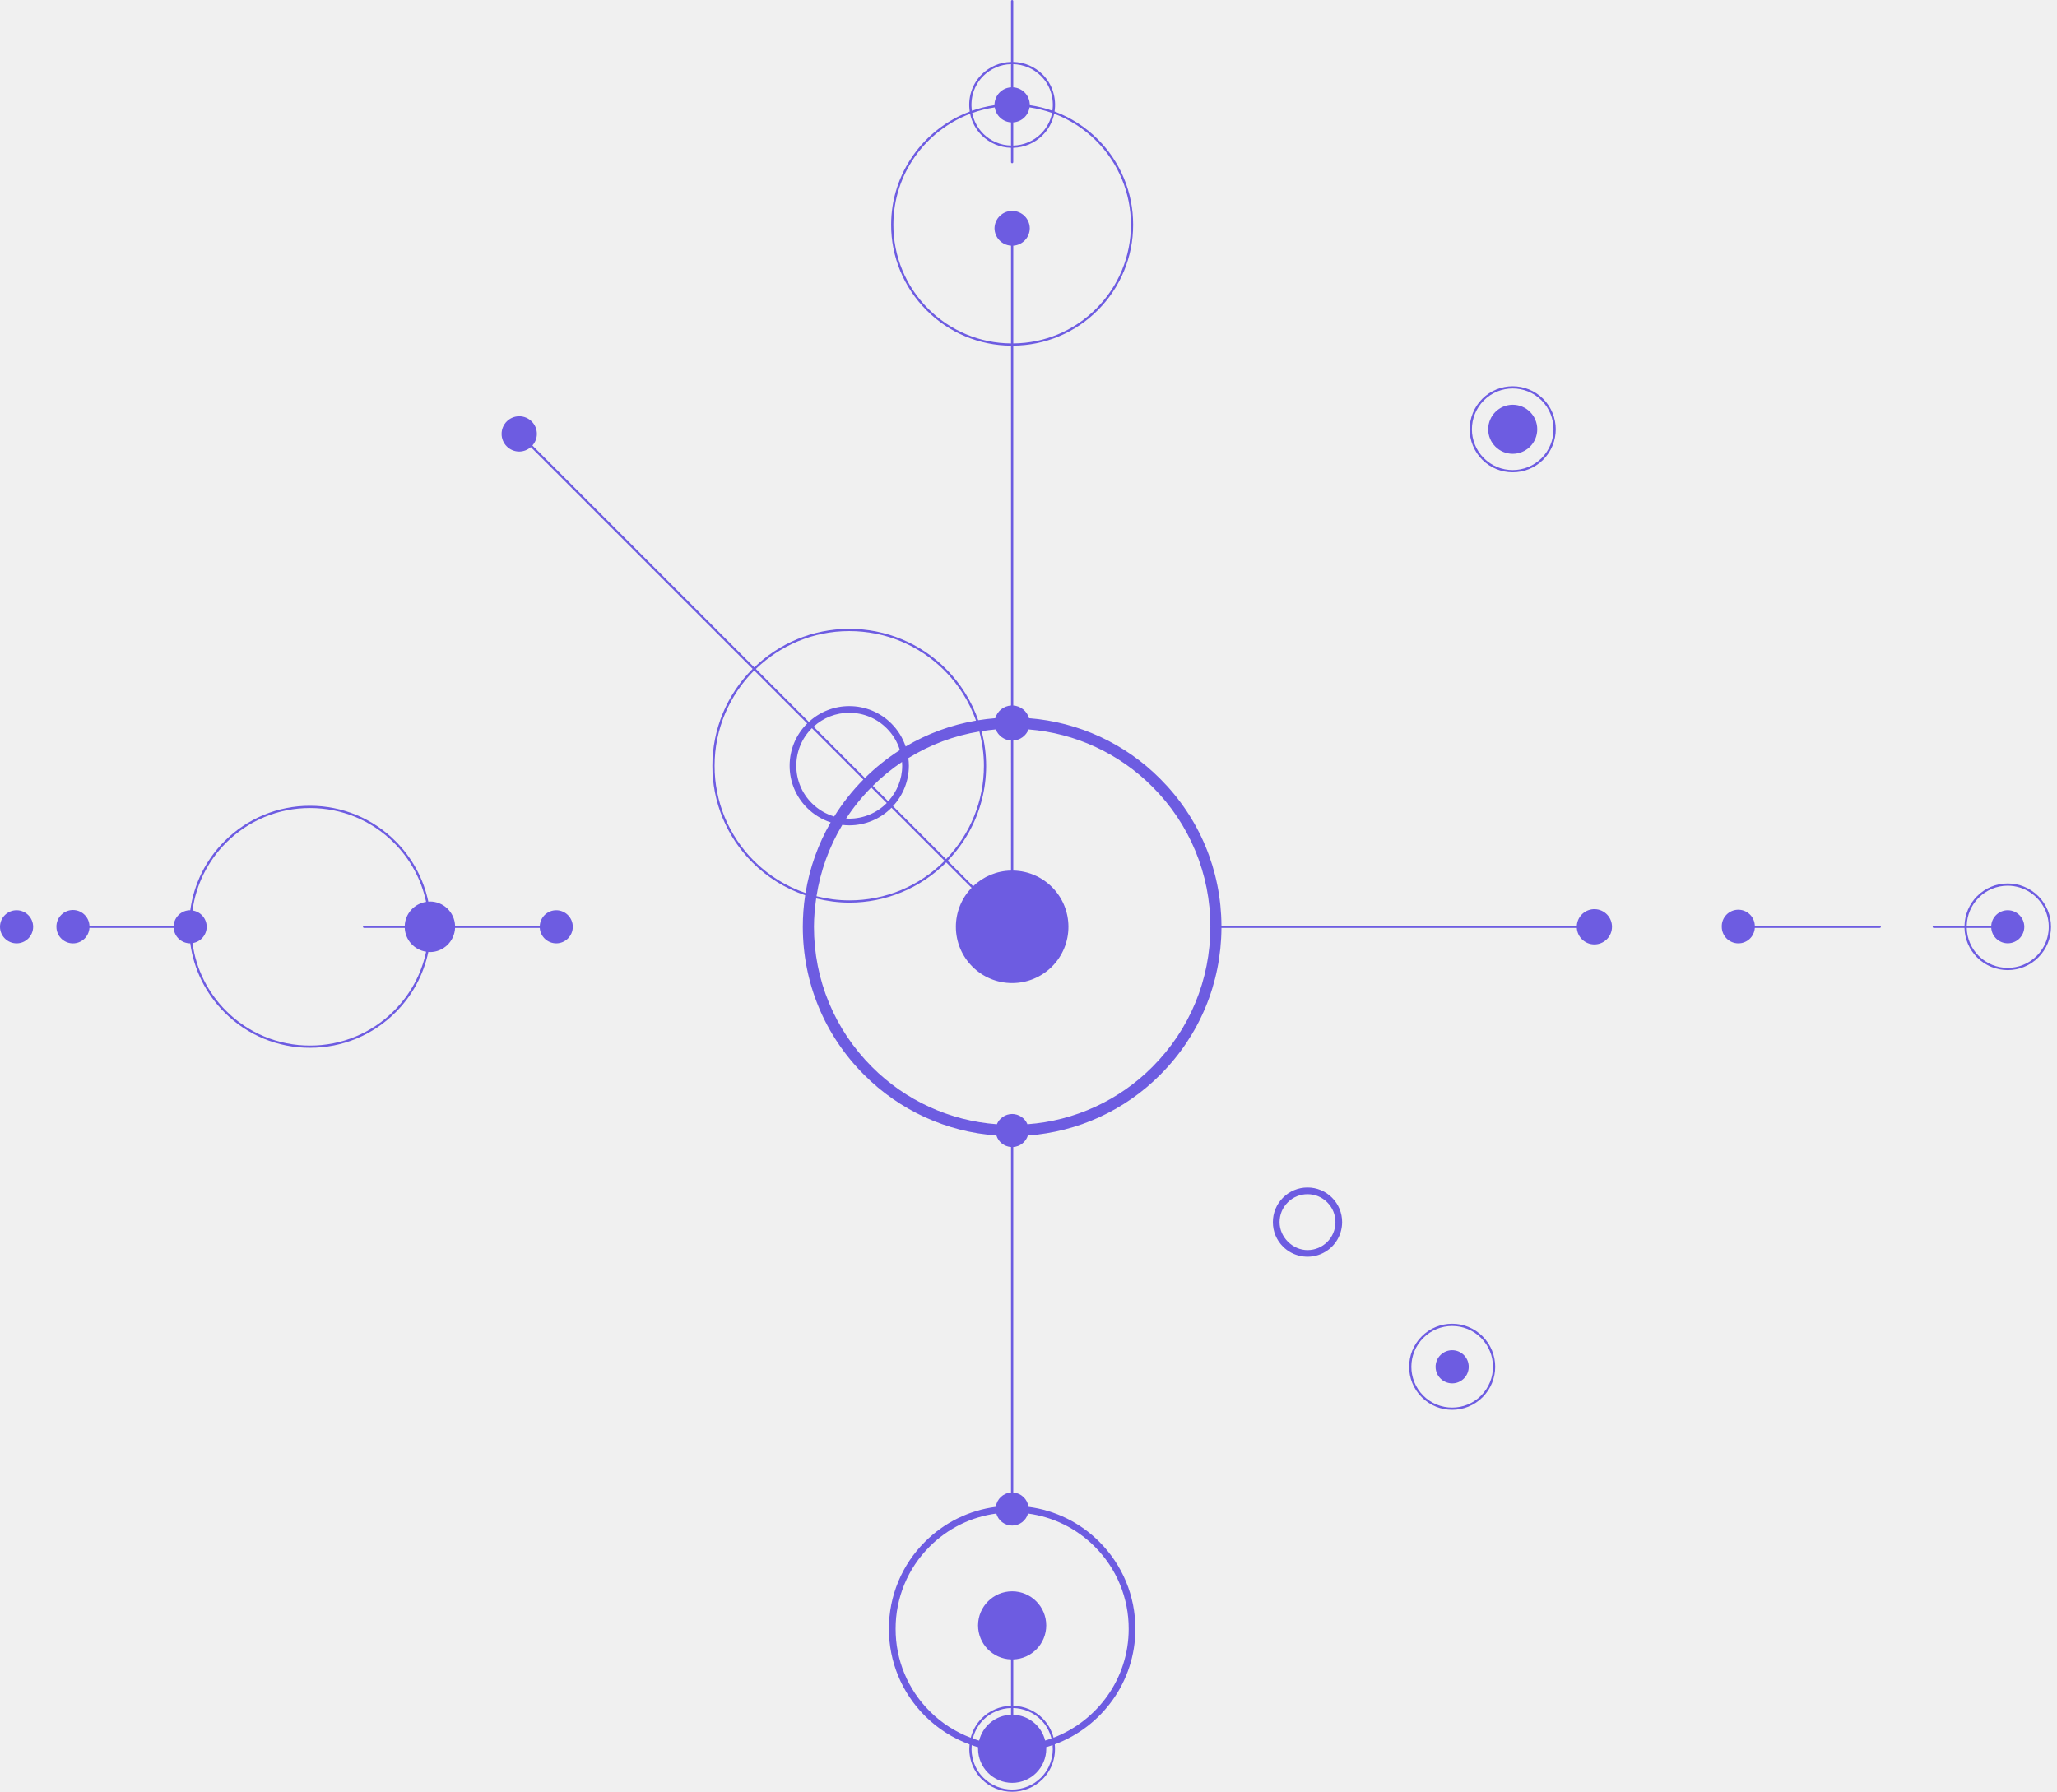
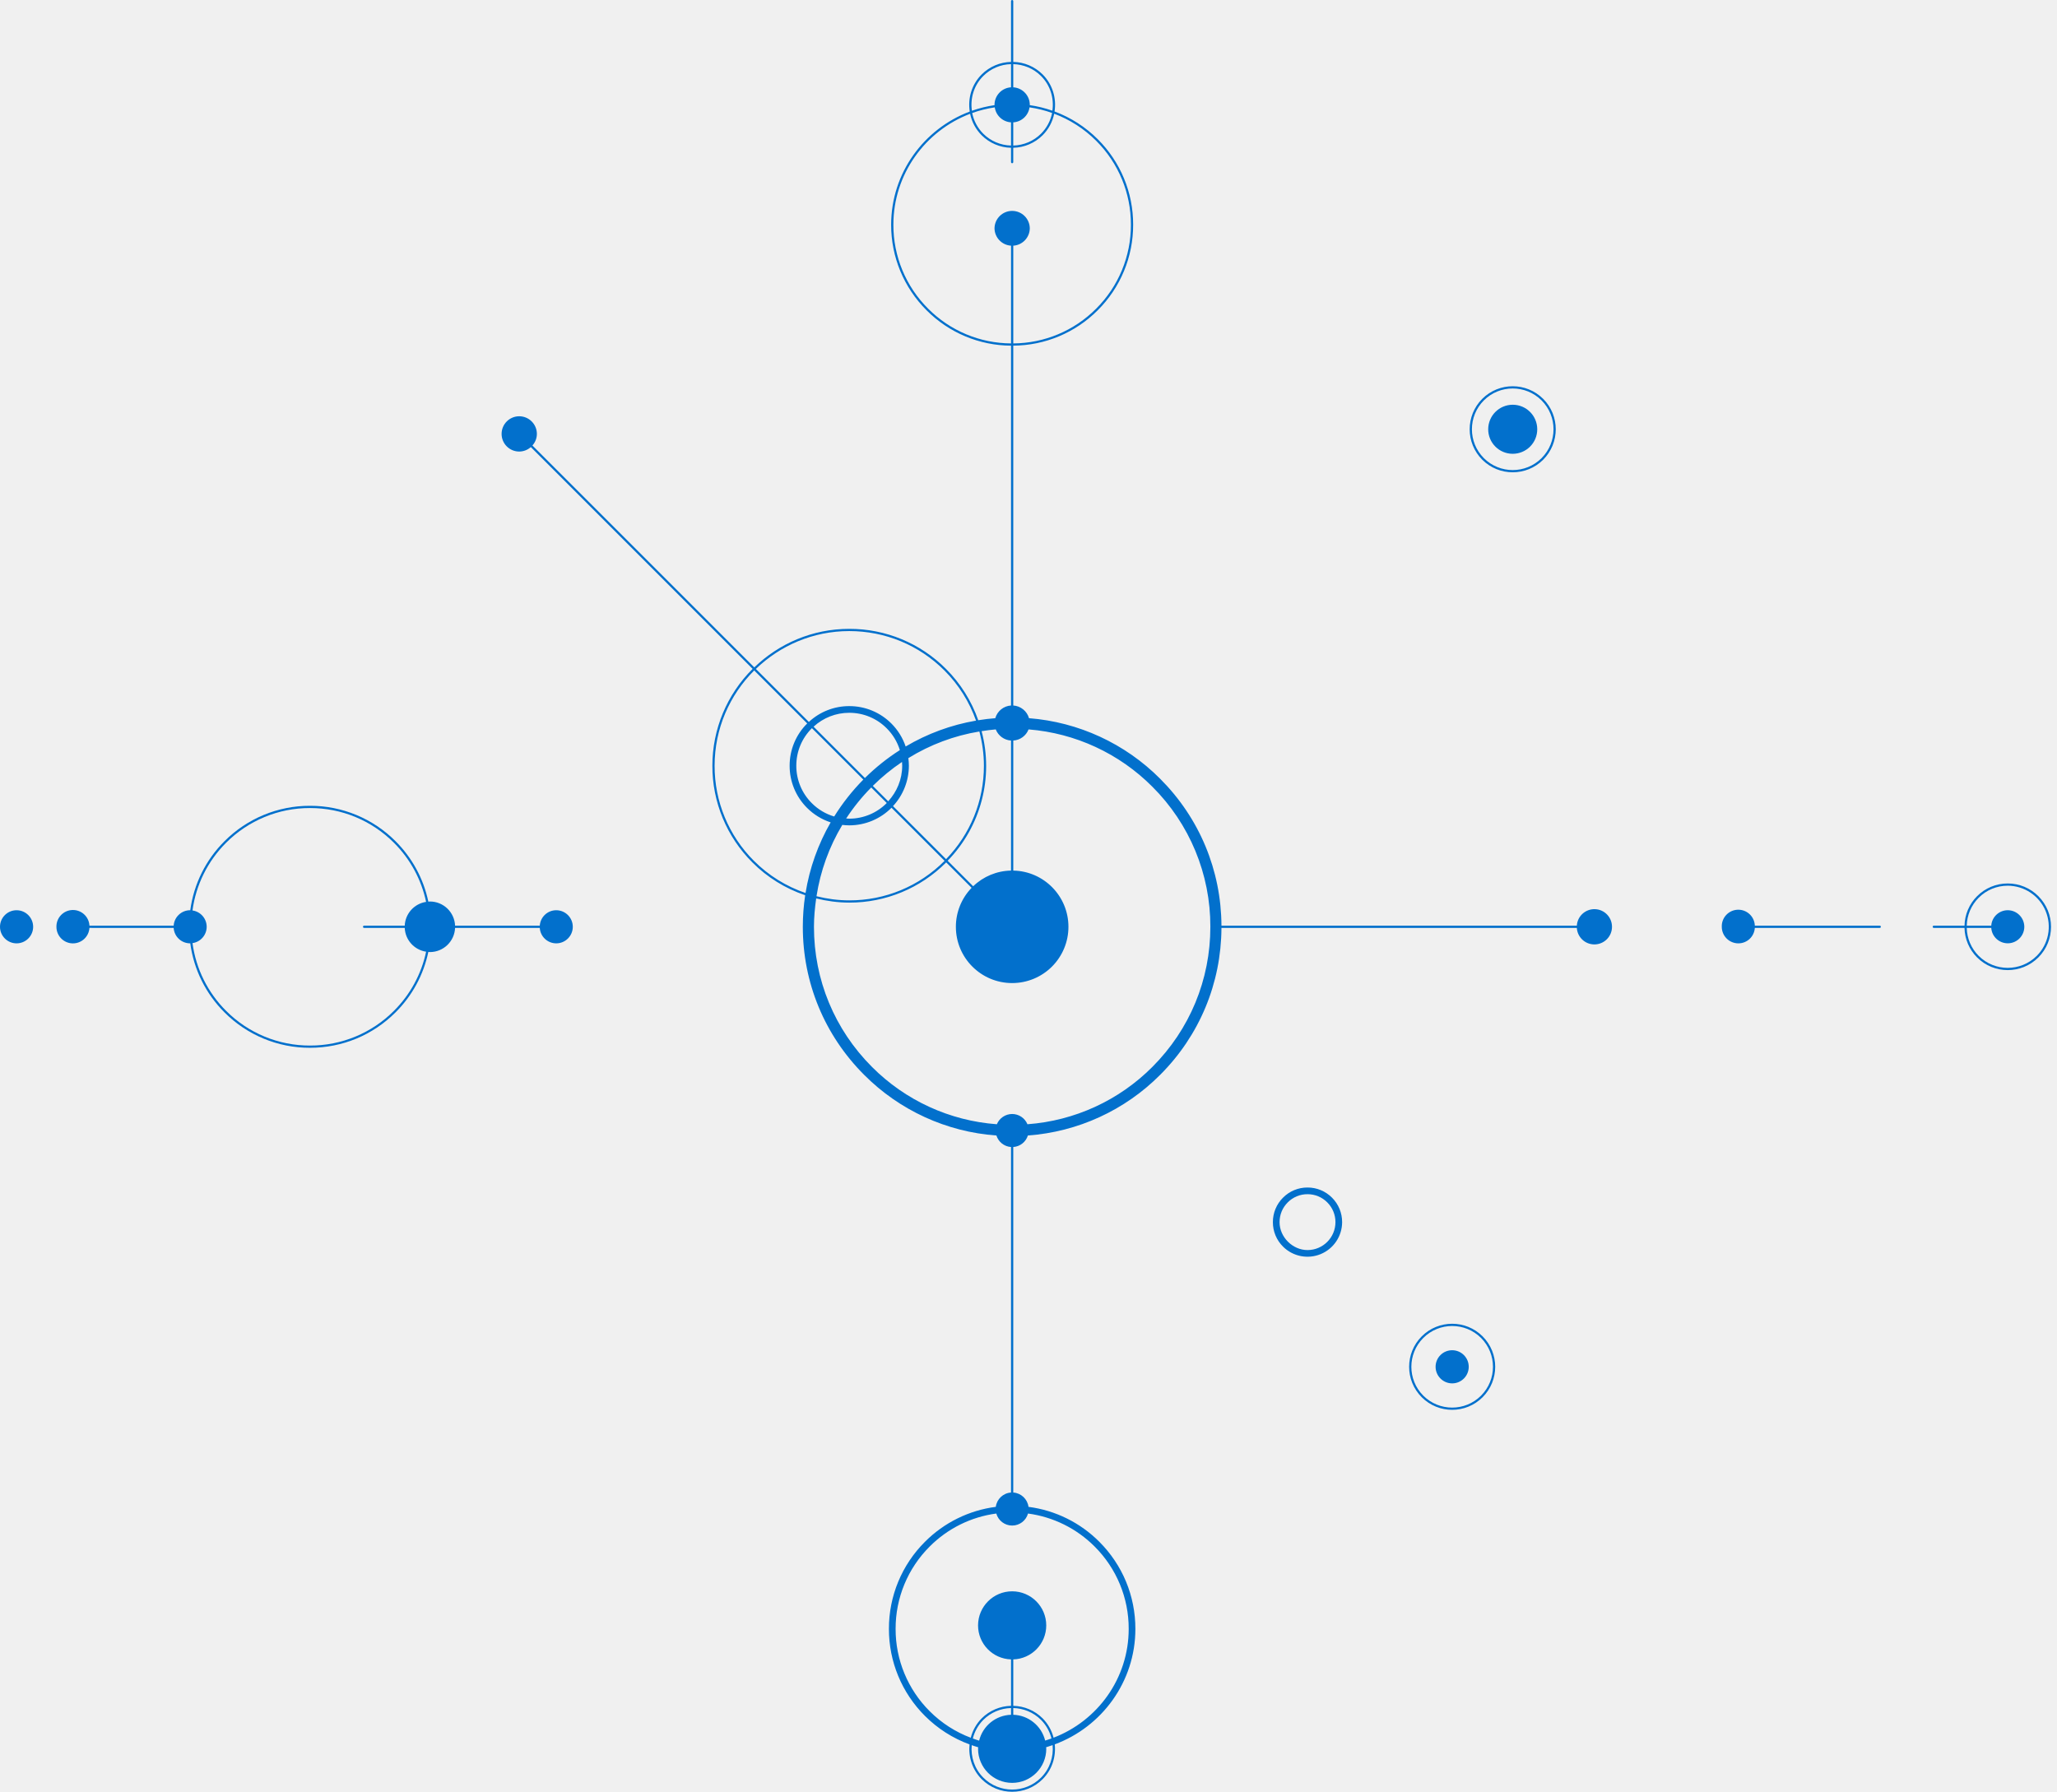
<svg xmlns="http://www.w3.org/2000/svg" width="256" height="223" fill="none">
-   <g fill="#6D5CE1" clip-path="url(#a)">
+   <g fill="#0270CC" clip-path="url(#a)">
    <path d="M253.678 111.533a5.36 5.36 0 0 0-3.811-1.579 5.35 5.35 0 0 0-3.81 1.581 5.34 5.34 0 0 0-1.566 3.671h-3.825a.14.14 0 0 0-.139.139.14.14 0 0 0 .139.14h3.823a5.35 5.35 0 0 0 1.566 3.673 5.396 5.396 0 0 0 7.625 0 5.397 5.397 0 0 0-.002-7.625m-7.427 7.43a5.07 5.07 0 0 1-1.483-3.478h3.05a2.059 2.059 0 0 0 4.113-.14 2.07 2.07 0 0 0-2.063-2.062 2.06 2.06 0 0 0-2.05 1.923h-3.05a5.07 5.07 0 0 1 1.485-3.476 5.08 5.08 0 0 1 3.614-1.498 5.117 5.117 0 0 1 3.617 8.729 5.12 5.12 0 0 1-7.233.002M184.515 166.319a5.36 5.36 0 0 0-7.577 0 5.36 5.36 0 0 0 0 7.575 5.36 5.36 0 0 0 7.577 0 5.36 5.36 0 0 0 0-7.575m-7.381 7.381a5.087 5.087 0 0 1 0-7.186 5.09 5.09 0 0 1 7.185 0 5.087 5.087 0 0 1 0 7.186 5.086 5.086 0 0 1-7.185 0M188.262 56.478a3.05 3.05 0 0 0 3.053-3.051 3.054 3.054 0 0 0-3.052-3.054 3.055 3.055 0 0 0-3.052 3.054 3.05 3.05 0 0 0 3.051 3.051M216.344 117.408a2.053 2.053 0 0 0 2.049-1.923h15.549a.14.14 0 0 0 .138-.14.14.14 0 0 0-.139-.139l-15.548.002a2.057 2.057 0 0 0-4.112.139 2.063 2.063 0 0 0 2.063 2.061" />
    <path d="M180.725 168.045a2.06 2.06 0 0 0-2.061 2.062 2.067 2.067 0 0 0 2.063 2.064 2.063 2.063 0 0 0-.002-4.126M69.225 113.285c-1.09 0-1.976.851-2.048 1.921h-10.54a3.14 3.14 0 0 0-3.136-3.008c-.066 0-.128.015-.193.019a14.96 14.96 0 0 0-4.078-7.519 14.98 14.98 0 0 0-10.649-4.411 14.96 14.96 0 0 0-10.648 4.413 14.92 14.92 0 0 0-4.253 8.585s-.014 0-.02-.002a2.06 2.06 0 0 0-2.047 1.925l-10.481-.002a2.056 2.056 0 0 0-4.109.141 2.056 2.056 0 0 0 4.108.136l10.482.004a2.05 2.05 0 0 0 2.048 1.919l.018-.002a14.94 14.94 0 0 0 4.256 8.591 14.96 14.96 0 0 0 10.645 4.409c4.023 0 7.804-1.566 10.65-4.411a14.94 14.94 0 0 0 4.078-7.519c.066.004.127.019.195.019a3.14 3.14 0 0 0 3.133-3.008h10.54a2.06 2.06 0 0 0 2.05 1.923 2.063 2.063 0 0 0 2.06-2.061 2.063 2.063 0 0 0-2.06-2.062m-20.192 12.513a14.69 14.69 0 0 1-10.453 4.329 14.68 14.68 0 0 1-10.45-4.329 14.66 14.66 0 0 1-4.174-8.42 2.06 2.06 0 0 0 1.766-2.031 2.06 2.06 0 0 0-1.768-2.034 14.67 14.67 0 0 1 4.175-8.418 14.7 14.7 0 0 1 10.452-4.329c3.948 0 7.66 1.538 10.452 4.329a14.67 14.67 0 0 1 3.996 7.351 3.13 3.13 0 0 0-2.66 2.962l-5.056-.002a.14.14 0 0 0-.14.141q.002.057.042.097a.13.13 0 0 0 .097.041h5.057a3.13 3.13 0 0 0 2.662 2.961 14.67 14.67 0 0 1-3.998 7.352M2.06 113.285c-1.135 0-2.06.925-2.06 2.062a2.066 2.066 0 0 0 2.063 2.061 2.064 2.064 0 0 0 2.063-2.059 2.065 2.065 0 0 0-2.065-2.064M162.724 147.794a4.26 4.26 0 0 0-3.047 1.261 4.28 4.28 0 0 0-1.263 3.049 4.27 4.27 0 0 0 1.261 3.045 4.312 4.312 0 0 0 7.357-3.045 4.28 4.28 0 0 0-1.262-3.049 4.27 4.27 0 0 0-3.046-1.261m.001 7.786c-1.861.002-3.482-1.62-3.479-3.476 0-.931.36-1.804 1.019-2.46a3.44 3.44 0 0 1 2.459-1.018c.928-.002 1.8.359 2.458 1.018a3.46 3.46 0 0 1 1.019 2.46 3.48 3.48 0 0 1-3.476 3.476" />
    <path d="M131.267 217.097c5.848-2.166 10.034-7.781 10.035-14.371 0-4.098-1.596-7.948-4.493-10.846a15.2 15.2 0 0 0-8.809-4.342 2.054 2.054 0 0 0-1.897-1.782l.001-43.001a2.06 2.06 0 0 0 1.82-1.434 25.87 25.87 0 0 0 16.464-7.552c4.888-4.888 7.59-11.375 7.626-18.282l44.228-.002a2.186 2.186 0 0 0 2.181 2.055 2.19 2.19 0 0 0 2.195-2.193 2.19 2.19 0 0 0-4.376-.139h-44.228c-.036-6.906-2.739-13.394-7.627-18.284a25.86 25.86 0 0 0-16.322-7.54 2.19 2.19 0 0 0-1.961-1.58V43.018a14.95 14.95 0 0 0 10.508-4.402 14.96 14.96 0 0 0 4.411-10.649 14.95 14.95 0 0 0-4.41-10.646 15 15 0 0 0-5.372-3.448c.253-1.633-.233-3.359-1.488-4.615a5.33 5.33 0 0 0-3.65-1.553V.14a.138.138 0 1 0-.277 0v7.566a5.33 5.33 0 0 0-3.65 1.553c-1.258 1.258-1.743 2.989-1.488 4.624-5.703 2.146-9.78 7.643-9.782 14.085a14.97 14.97 0 0 0 4.411 10.649 14.94 14.94 0 0 0 10.51 4.403l-.001 44.785c-.939.06-1.71.706-1.961 1.579q-1.068.083-2.118.255a16.9 16.9 0 0 0-4.01-6.384 16.92 16.92 0 0 0-12.046-4.99c-4.589 0-8.751 1.833-11.817 4.795L66.261 55.445c.34-.386.555-.888.555-1.442 0-1.21-.984-2.194-2.194-2.196a2.196 2.196 0 0 0-.002 4.392 2.2 2.2 0 0 0 1.445-.557l27.603 27.603a16.98 16.98 0 0 0-5.01 12.054 16.92 16.92 0 0 0 4.988 12.046 16.94 16.94 0 0 0 6.561 4.073 26.4 26.4 0 0 0-.294 3.927c-.002 6.96 2.707 13.502 7.629 18.424a25.86 25.86 0 0 0 16.464 7.552c.25.793.96 1.375 1.821 1.434l-.002 43.001a2.046 2.046 0 0 0-1.895 1.782 15.22 15.22 0 0 0-8.81 4.342 15.24 15.24 0 0 0-4.491 10.846 15.24 15.24 0 0 0 4.492 10.841 15.3 15.3 0 0 0 5.541 3.537c-.156 1.546.334 3.146 1.515 4.329a5.364 5.364 0 0 0 7.577 0c1.184-1.183 1.673-2.788 1.513-4.336m-1.708-207.64c1.176 1.176 1.636 2.788 1.414 4.32q-1.366-.48-2.817-.692c0-.013.005-.024.005-.037 0-1.165-.911-2.11-2.058-2.183V7.983c1.255.034 2.5.517 3.456 1.474m-3.734 5.77v2.887a5.06 5.06 0 0 1-3.454-1.47 5.07 5.07 0 0 1-1.38-2.578q1.353-.486 2.811-.704a2.18 2.18 0 0 0 2.023 1.865m.277 0a2.18 2.18 0 0 0 2.026-1.867q1.448.211 2.81.7a5.04 5.04 0 0 1-1.38 2.58 5.06 5.06 0 0 1-3.456 1.474zm-3.73-5.772a5.05 5.05 0 0 1 3.454-1.472v2.882a2.19 2.19 0 0 0-2.056 2.18q.002.024.004.042a15 15 0 0 0-2.817.697c-.224-1.535.236-3.15 1.415-4.329m-6.858 28.966a14.7 14.7 0 0 1-4.331-10.454c.002-6.304 3.979-11.686 9.55-13.806a5.3 5.3 0 0 0 1.442 2.677 5.33 5.33 0 0 0 3.65 1.553v1.786q.001.057.04.098.04.04.099.041a.14.14 0 0 0 .138-.139v-1.786a5.34 5.34 0 0 0 3.652-1.555 5.3 5.3 0 0 0 1.444-2.683 14.7 14.7 0 0 1 5.219 3.363 14.68 14.68 0 0 1 4.328 10.451 14.67 14.67 0 0 1-4.329 10.452 14.67 14.67 0 0 1-10.311 4.322V30.577a2.19 2.19 0 0 0 2.056-2.179 2.196 2.196 0 0 0-4.391-.002 2.19 2.19 0 0 0 2.057 2.18v12.165a14.67 14.67 0 0 1-10.313-4.32m8.41 52.359a2.19 2.19 0 0 0 1.902 1.386l-.001 16.184a6.96 6.96 0 0 0-4.71 1.951l-3.175-3.177a16.91 16.91 0 0 0 4.223-16.126 25 25 0 0 1 1.761-.218m-6.383 16.37a16.63 16.63 0 0 1-11.848 4.907c-1.394 0-2.757-.188-4.076-.515a24.4 24.4 0 0 1 3.21-8.875c.286.032.574.054.865.054a7.4 7.4 0 0 0 5.259-2.192l6.606 6.606q-.007.007-.016.015m-16.493-16.524 6.397 6.397a26.3 26.3 0 0 0-3.628 4.596 6.54 6.54 0 0 1-2.784-1.66 6.54 6.54 0 0 1-1.93-4.66c0-1.76.684-3.415 1.93-4.658q.007-.008.015-.015m6.594 6.202-6.388-6.388a6.54 6.54 0 0 1 4.438-1.728c1.76 0 3.415.684 4.659 1.93a6.55 6.55 0 0 1 1.639 2.713 26.2 26.2 0 0 0-4.348 3.473m4.618-1.999c.01.156.021.312.021.47 0 1.71-.67 3.253-1.741 4.427l-1.916-1.917a25 25 0 0 1 3.636-2.98m-3.832 3.177 1.934 1.934a6.57 6.57 0 0 1-4.67 1.949c-.131 0-.259-.01-.386-.019a24.7 24.7 0 0 1 3.122-3.864m2.71 2.318a7.4 7.4 0 0 0 1.975-5.025c0-.32-.026-.634-.066-.946a24.3 24.3 0 0 1 8.84-3.313c.36 1.375.564 2.8.564 4.261 0 4.375-1.676 8.488-4.708 11.628zm-5.447-21.782c4.476 0 8.685 1.743 11.85 4.907a16.7 16.7 0 0 1 3.929 6.237 25.7 25.7 0 0 0-8.758 3.22 7.4 7.4 0 0 0-1.771-2.854 7.38 7.38 0 0 0-5.249-2.172 7.36 7.36 0 0 0-5.026 1.97l-6.596-6.596c3.016-2.91 7.109-4.712 11.621-4.712m-11.85 28.608a16.65 16.65 0 0 1-4.907-11.85c0-4.626 1.888-8.823 4.93-11.86l6.596 6.597a7.372 7.372 0 0 0-2.188 5.263 7.37 7.37 0 0 0 2.172 5.249 7.4 7.4 0 0 0 2.934 1.802 25.8 25.8 0 0 0-3.125 8.79 16.7 16.7 0 0 1-6.411-3.991m7.458 8.195c0-1.194.113-2.368.277-3.528 1.333.329 2.71.517 4.117.52a16.95 16.95 0 0 0 12.046-4.99q.006-.009.014-.018l3.166 3.167a6.97 6.97 0 0 0-1.958 4.849 7.003 7.003 0 0 0 7.004 7.005 7 7 0 0 0 7.005-7.003 7 7 0 0 0-6.865-6.997V92.166a2.18 2.18 0 0 0 1.902-1.386 24.47 24.47 0 0 1 15.399 7.125 24.5 24.5 0 0 1 7.226 17.442c.001 6.59-2.565 12.783-7.224 17.444a24.47 24.47 0 0 1-15.54 7.129 2.065 2.065 0 0 0-1.903-1.276 2.07 2.07 0 0 0-1.905 1.276 24.46 24.46 0 0 1-15.538-7.132c-4.659-4.658-7.224-10.853-7.223-17.443m14.41 97.635a14.4 14.4 0 0 1-4.248-10.256 14.4 14.4 0 0 1 4.247-10.255 14.37 14.37 0 0 1 8.283-4.099 2.05 2.05 0 0 0 3.948 0 14.4 14.4 0 0 1 8.282 4.099 14.4 14.4 0 0 1 4.248 10.257c0 6.181-3.895 11.456-9.351 13.542a5.3 5.3 0 0 0-1.364-2.411 5.33 5.33 0 0 0-3.649-1.555v-5.778a4.233 4.233 0 0 0 4.103-4.231 4.246 4.246 0 0 0-4.243-4.243 4.247 4.247 0 0 0-4.244 4.245 4.233 4.233 0 0 0 4.105 4.229l-.001 5.778a5.34 5.34 0 0 0-3.648 1.555 5.3 5.3 0 0 0-1.365 2.417 14.4 14.4 0 0 1-5.103-3.294m10.117.435a4.23 4.23 0 0 0-3.972 3.221c-.265-.078-.523-.176-.783-.269a5 5 0 0 1 1.302-2.315 5.05 5.05 0 0 1 3.452-1.473zm.278 0v-.836c1.255.035 2.5.518 3.454 1.473a5 5 0 0 1 1.3 2.311c-.26.093-.519.186-.785.264a4.23 4.23 0 0 0-3.969-3.212m-3.731 7.823c-1.103-1.105-1.569-2.593-1.442-4.039.267.093.535.186.809.264-.003.063-.019.121-.019.184a4.25 4.25 0 0 0 4.243 4.245 4.25 4.25 0 0 0 4.247-4.247c0-.065-.017-.126-.02-.188q.41-.122.81-.263c.128 1.447-.338 2.937-1.443 4.044a5.086 5.086 0 0 1-7.185 0M184.474 57.217a5.37 5.37 0 0 0 7.577 0 5.364 5.364 0 0 0 0-7.578 5.367 5.367 0 0 0-7.579-.002 5.366 5.366 0 0 0 .002 7.58m7.381-7.383a5.087 5.087 0 0 1 0 7.185 5.09 5.09 0 0 1-7.185 0 5.087 5.087 0 0 1-.001-7.185 5.086 5.086 0 0 1 7.186 0" />
  </g>
  <defs>
    <clipPath id="a">
      <path fill="#fff" d="M0 0h256v223H0z" />
    </clipPath>
  </defs>
</svg>
